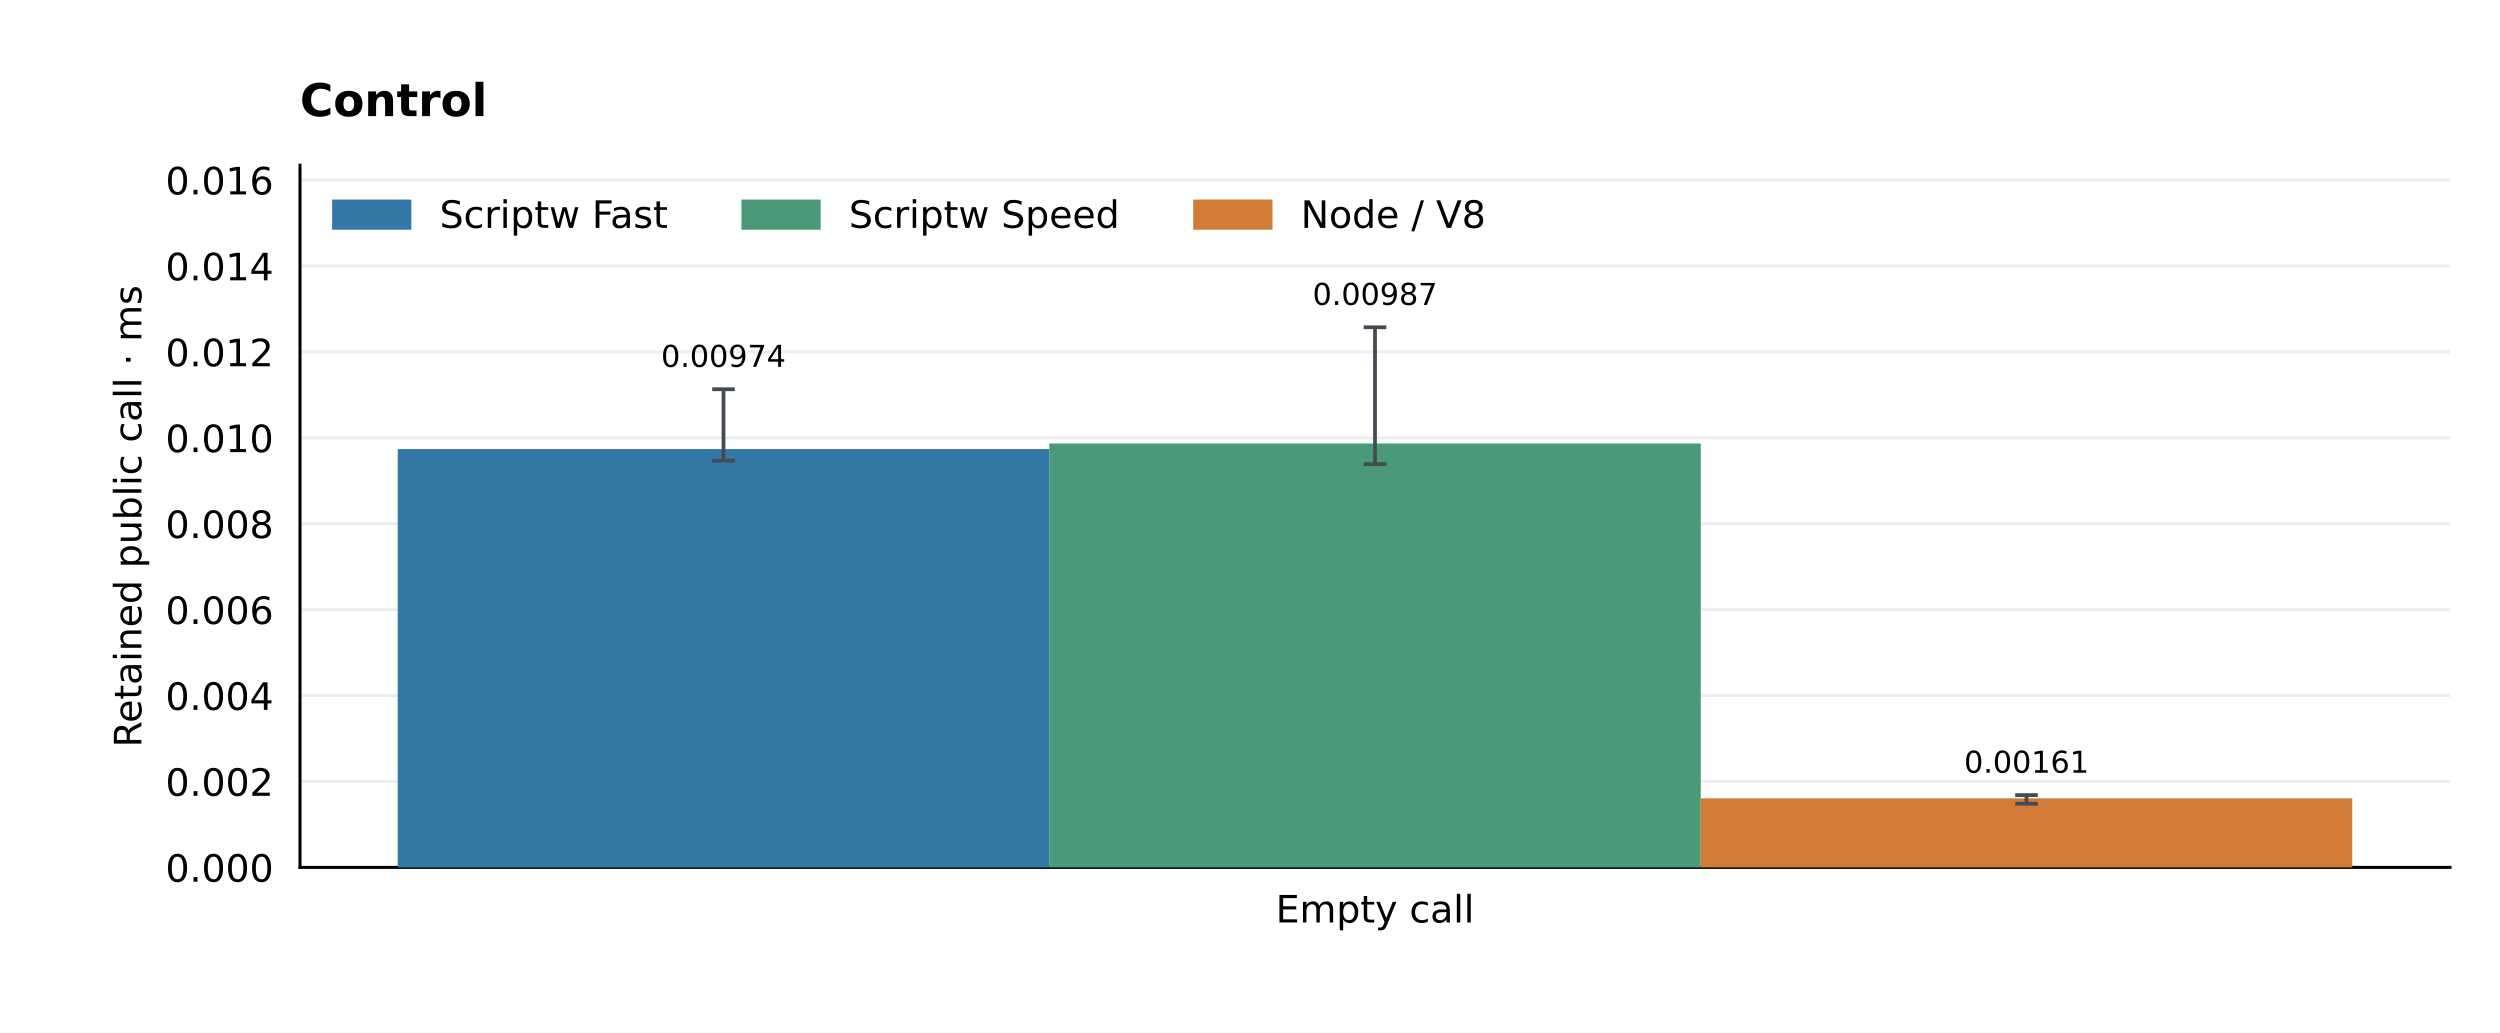
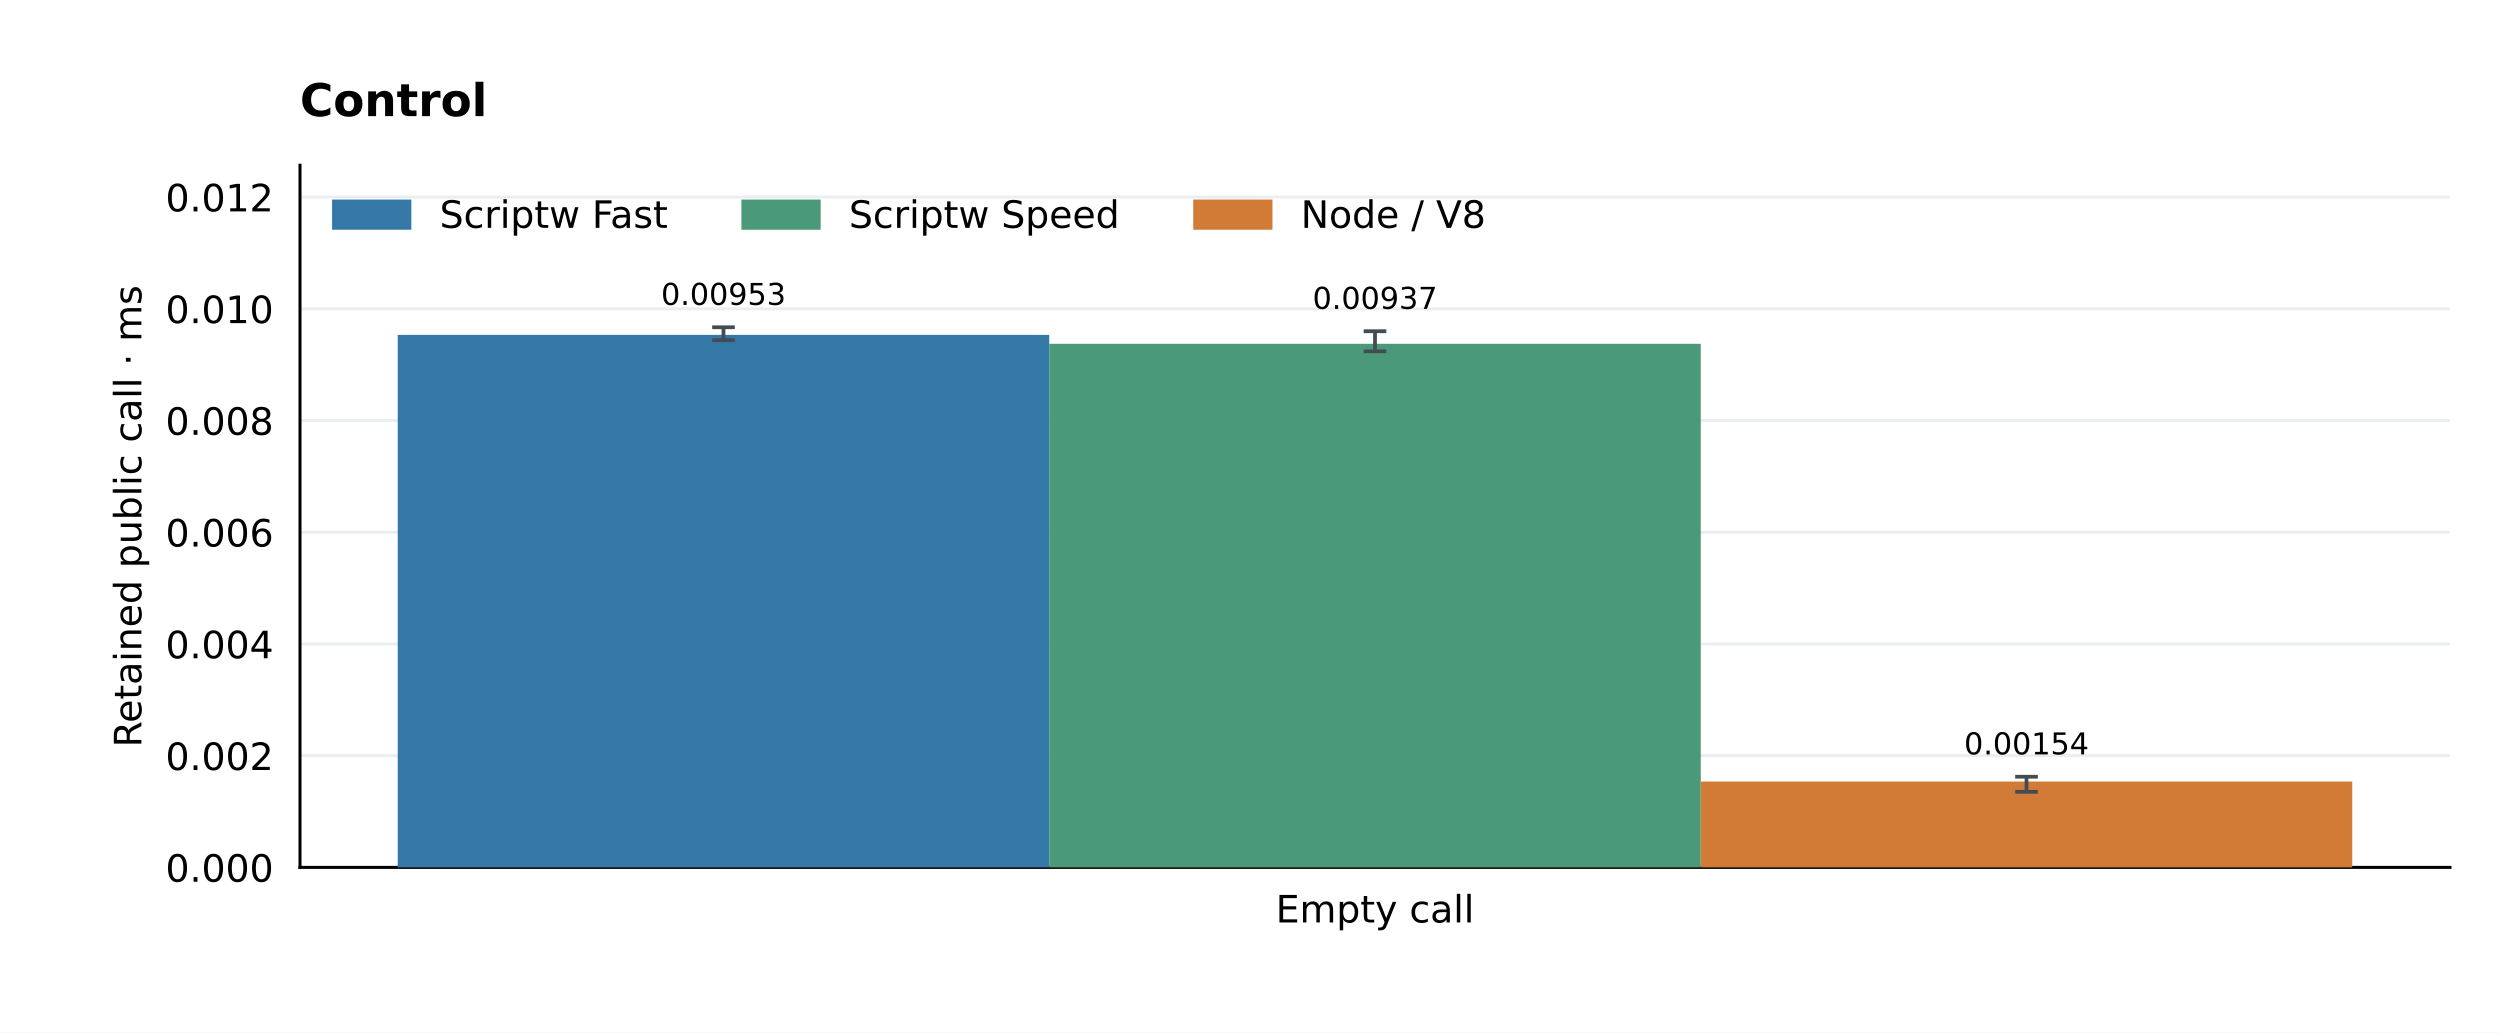
<svg xmlns="http://www.w3.org/2000/svg" xmlns:xlink="http://www.w3.org/1999/xlink" width="662.4pt" height="273.6pt" viewBox="0 0 662.4 273.6" version="1.1">
  <defs>
    <style type="text/css">*{stroke-linejoin: round; stroke-linecap: butt}</style>
  </defs>
  <g id="figure_1">
    <g id="patch_1">
      <path d="M 0 273.6 L 662.4 273.6 L 662.4 0 L 0 0 z " style="fill: #ffffff" />
    </g>
    <g id="axes_1">
      <g id="patch_2">
        <path d="M 79.488 229.824 L 649.152 229.824 L 649.152 43.776 L 79.488 43.776 z " style="fill: #ffffff" />
      </g>
      <g id="matplotlib.axis_1">
        <g id="xtick_1">
          <g id="line2d_1" />
          <g id="text_1">
            <text style="font-size: 10px; font-family: 'DejaVu Sans'; text-anchor: middle" x="364.32" y="244.422" transform="rotate(-0 364.32 244.4224)">Empty call</text>
          </g>
        </g>
      </g>
      <g id="matplotlib.axis_2">
        <g id="ytick_1">
          <g id="line2d_2">
            <path d="M 79.488 229.824 L 649.152 229.824 " clip-path="url(#p7858e82f89)" style="fill: none; stroke: #eaeef2; stroke-width: 0.8; stroke-linecap: square" />
          </g>
          <g id="line2d_3" />
          <g id="text_2">
            <text style="font-size: 10px; font-family: 'DejaVu Sans'; text-anchor: end" x="72.488" y="233.623" transform="rotate(-0 72.488 233.6228)">0.000</text>
          </g>
        </g>
        <g id="ytick_2">
          <g id="line2d_4">
-             <path d="M 79.488 207.061 L 649.152 207.061 " clip-path="url(#p7858e82f89)" style="fill: none; stroke: #eaeef2; stroke-width: 0.8; stroke-linecap: square" />
+             <path d="M 79.488 200.221 L 649.152 200.221 " clip-path="url(#p7858e82f89)" style="fill: none; stroke: #eaeef2; stroke-width: 0.8; stroke-linecap: square" />
          </g>
          <g id="line2d_5" />
          <g id="text_3">
-             <text style="font-size: 10px; font-family: 'DejaVu Sans'; text-anchor: end" x="72.488" y="210.859" transform="rotate(-0 72.488 210.8594)">0.002</text>
+             <text style="font-size: 10px; font-family: 'DejaVu Sans'; text-anchor: end" x="72.488" y="204.02" transform="rotate(-0 72.488 204.0202)">0.002</text>
          </g>
        </g>
        <g id="ytick_3">
          <g id="line2d_6">
-             <path d="M 79.488 184.297 L 649.152 184.297 " clip-path="url(#p7858e82f89)" style="fill: none; stroke: #eaeef2; stroke-width: 0.8; stroke-linecap: square" />
+             <path d="M 79.488 170.619 L 649.152 170.619 " clip-path="url(#p7858e82f89)" style="fill: none; stroke: #eaeef2; stroke-width: 0.8; stroke-linecap: square" />
          </g>
          <g id="line2d_7" />
          <g id="text_4">
-             <text style="font-size: 10px; font-family: 'DejaVu Sans'; text-anchor: end" x="72.488" y="188.096" transform="rotate(-0 72.488 188.0959)">0.004</text>
+             <text style="font-size: 10px; font-family: 'DejaVu Sans'; text-anchor: end" x="72.488" y="174.418" transform="rotate(-0 72.488 174.4176)">0.004</text>
          </g>
        </g>
        <g id="ytick_4">
          <g id="line2d_8">
-             <path d="M 79.488 161.534 L 649.152 161.534 " clip-path="url(#p7858e82f89)" style="fill: none; stroke: #eaeef2; stroke-width: 0.8; stroke-linecap: square" />
+             <path d="M 79.488 141.016 L 649.152 141.016 " clip-path="url(#p7858e82f89)" style="fill: none; stroke: #eaeef2; stroke-width: 0.8; stroke-linecap: square" />
          </g>
          <g id="line2d_9" />
          <g id="text_5">
-             <text style="font-size: 10px; font-family: 'DejaVu Sans'; text-anchor: end" x="72.488" y="165.332" transform="rotate(-0 72.488 165.3325)">0.006</text>
+             <text style="font-size: 10px; font-family: 'DejaVu Sans'; text-anchor: end" x="72.488" y="144.815" transform="rotate(-0 72.488 144.815)">0.006</text>
          </g>
        </g>
        <g id="ytick_5">
          <g id="line2d_10">
-             <path d="M 79.488 138.77 L 649.152 138.77 " clip-path="url(#p7858e82f89)" style="fill: none; stroke: #eaeef2; stroke-width: 0.8; stroke-linecap: square" />
+             <path d="M 79.488 111.414 L 649.152 111.414 " clip-path="url(#p7858e82f89)" style="fill: none; stroke: #eaeef2; stroke-width: 0.8; stroke-linecap: square" />
          </g>
          <g id="line2d_11" />
          <g id="text_6">
-             <text style="font-size: 10px; font-family: 'DejaVu Sans'; text-anchor: end" x="72.488" y="142.569" transform="rotate(-0 72.488 142.569)">0.008</text>
+             <text style="font-size: 10px; font-family: 'DejaVu Sans'; text-anchor: end" x="72.488" y="115.212" transform="rotate(-0 72.488 115.2124)">0.008</text>
          </g>
        </g>
        <g id="ytick_6">
          <g id="line2d_12">
-             <path d="M 79.488 116.007 L 649.152 116.007 " clip-path="url(#p7858e82f89)" style="fill: none; stroke: #eaeef2; stroke-width: 0.8; stroke-linecap: square" />
+             <path d="M 79.488 81.811 L 649.152 81.811 " clip-path="url(#p7858e82f89)" style="fill: none; stroke: #eaeef2; stroke-width: 0.8; stroke-linecap: square" />
          </g>
          <g id="line2d_13" />
          <g id="text_7">
-             <text style="font-size: 10px; font-family: 'DejaVu Sans'; text-anchor: end" x="72.488" y="119.806" transform="rotate(-0 72.488 119.8055)">0.010</text>
+             <text style="font-size: 10px; font-family: 'DejaVu Sans'; text-anchor: end" x="72.488" y="85.61" transform="rotate(-0 72.488 85.60975)">0.010</text>
          </g>
        </g>
        <g id="ytick_7">
          <g id="line2d_14">
-             <path d="M 79.488 93.243 L 649.152 93.243 " clip-path="url(#p7858e82f89)" style="fill: none; stroke: #eaeef2; stroke-width: 0.8; stroke-linecap: square" />
+             <path d="M 79.488 52.208 L 649.152 52.208 " clip-path="url(#p7858e82f89)" style="fill: none; stroke: #eaeef2; stroke-width: 0.8; stroke-linecap: square" />
          </g>
          <g id="line2d_15" />
          <g id="text_8">
-             <text style="font-size: 10px; font-family: 'DejaVu Sans'; text-anchor: end" x="72.488" y="97.042" transform="rotate(-0 72.488 97.04209)">0.012</text>
+             <text style="font-size: 10px; font-family: 'DejaVu Sans'; text-anchor: end" x="72.488" y="56.007" transform="rotate(-0 72.488 56.00713)">0.012</text>
          </g>
        </g>
-         <g id="ytick_8">
-           <g id="line2d_16">
-             <path d="M 79.488 70.48 L 649.152 70.48 " clip-path="url(#p7858e82f89)" style="fill: none; stroke: #eaeef2; stroke-width: 0.8; stroke-linecap: square" />
-           </g>
-           <g id="line2d_17" />
-           <g id="text_9">
-             <text style="font-size: 10px; font-family: 'DejaVu Sans'; text-anchor: end" x="72.488" y="74.279" transform="rotate(-0 72.488 74.27864)">0.014</text>
-           </g>
-         </g>
-         <g id="ytick_9">
-           <g id="line2d_18">
-             <path d="M 79.488 47.716 L 649.152 47.716 " clip-path="url(#p7858e82f89)" style="fill: none; stroke: #eaeef2; stroke-width: 0.8; stroke-linecap: square" />
-           </g>
-           <g id="line2d_19" />
-           <g id="text_10">
-             <text style="font-size: 10px; font-family: 'DejaVu Sans'; text-anchor: end" x="72.488" y="51.515" transform="rotate(-0 72.488 51.51518)">0.016</text>
-           </g>
-         </g>
-         <g id="text_11">
+         <g id="text_9">
          <text style="font-size: 10px; font-family: 'DejaVu Sans'; text-anchor: middle" x="37.458" y="136.8" transform="rotate(-90 37.45753 136.8)">Retained public call · ms</text>
        </g>
      </g>
      <g id="patch_3">
        <path d="M 79.488 229.824 L 79.488 43.776 " style="fill: none; stroke: #000000; stroke-width: 0.8; stroke-linejoin: miter; stroke-linecap: square" />
      </g>
      <g id="patch_4">
        <path d="M 79.488 229.824 L 649.152 229.824 " style="fill: none; stroke: #000000; stroke-width: 0.8; stroke-linejoin: miter; stroke-linecap: square" />
      </g>
      <g id="patch_5">
-         <path d="M 105.382 229.824 L 278.007 229.824 L 278.007 118.983 L 105.382 118.983 z " clip-path="url(#p7858e82f89)" style="fill: #3478a8" />
+         <path d="M 105.382 229.824 L 278.007 229.824 L 278.007 88.723 L 105.382 88.723 z " clip-path="url(#p7858e82f89)" style="fill: #3478a8" />
+       </g>
+       <g id="text_10">
+         <text style="font-size: 8px; font-family: 'DejaVu Sans'; text-anchor: middle" x="191.695" y="80.788" transform="rotate(-0 191.6945 80.78828)">0.00953</text>
+       </g>
+       <g id="patch_6">
+         <path d="M 278.007 229.824 L 450.633 229.824 L 450.633 91.091 L 278.007 91.091 z " clip-path="url(#p7858e82f89)" style="fill: #4a9a79" />
+       </g>
+       <g id="text_11">
+         <text style="font-size: 8px; font-family: 'DejaVu Sans'; text-anchor: middle" x="364.32" y="81.839" transform="rotate(-0 364.32 81.83917)">0.00937</text>
+       </g>
+       <g id="patch_7">
+         <path d="M 450.633 229.824 L 623.258 229.824 L 623.258 207.067 L 450.633 207.067 z " clip-path="url(#p7858e82f89)" style="fill: #d17b36" />
      </g>
      <g id="text_12">
-         <text style="font-size: 8px; font-family: 'DejaVu Sans'; text-anchor: middle" x="191.695" y="97.212" transform="rotate(-0 191.6945 97.21211)">0.00974</text>
-       </g>
-       <g id="patch_6">
-         <path d="M 278.007 229.824 L 450.633 229.824 L 450.633 117.503 L 278.007 117.503 z " clip-path="url(#p7858e82f89)" style="fill: #4a9a79" />
+         <text style="font-size: 8px; font-family: 'DejaVu Sans'; text-anchor: middle" x="536.945" y="199.88" transform="rotate(-0 536.9455 199.8796)">0.00154</text>
      </g>
      <g id="text_13">
-         <text style="font-size: 8px; font-family: 'DejaVu Sans'; text-anchor: middle" x="364.32" y="80.788" transform="rotate(-0 364.32 80.78828)">0.00987</text>
-       </g>
-       <g id="patch_7">
-         <path d="M 450.633 229.824 L 623.258 229.824 L 623.258 211.522 L 450.633 211.522 z " clip-path="url(#p7858e82f89)" style="fill: #d17b36" />
-       </g>
-       <g id="text_14">
-         <text style="font-size: 8px; font-family: 'DejaVu Sans'; text-anchor: middle" x="536.945" y="204.747" transform="rotate(-0 536.9455 204.7467)">0.00161</text>
-       </g>
-       <g id="text_15">
        <text style="font-weight: 700; font-size: 12px; font-family: 'DejaVu Sans'; text-anchor: start" x="79.488" y="30.776" transform="rotate(-0 79.488 30.776)">Control</text>
      </g>
      <g id="LineCollection_1">
-         <path d="M 191.695 122.062 L 191.695 103.134 " clip-path="url(#p7858e82f89)" style="fill: none; stroke: #444b52" />
+         <path d="M 191.695 90.129 L 191.695 86.71 " clip-path="url(#p7858e82f89)" style="fill: none; stroke: #444b52" />
      </g>
-       <g id="line2d_20">
+       <g id="line2d_16">
        <defs>
          <path id="mb04b10a1a6" d="M 3 0 L -3 -0 " style="stroke: #444b52" />
        </defs>
        <g clip-path="url(#p7858e82f89)">
-           <use xlink:href="#mb04b10a1a6" x="191.695" y="122.062" style="fill: #1f77b4; stroke: #444b52" />
+           <use xlink:href="#mb04b10a1a6" x="191.695" y="90.129" style="fill: #1f77b4; stroke: #444b52" />
+         </g>
+       </g>
+       <g id="line2d_17">
+         <g clip-path="url(#p7858e82f89)">
+           <use xlink:href="#mb04b10a1a6" x="191.695" y="86.71" style="fill: #1f77b4; stroke: #444b52" />
+         </g>
+       </g>
+       <g id="LineCollection_2">
+         <path d="M 364.32 93.09 L 364.32 87.761 " clip-path="url(#p7858e82f89)" style="fill: none; stroke: #444b52" />
+       </g>
+       <g id="line2d_18">
+         <g clip-path="url(#p7858e82f89)">
+           <use xlink:href="#mb04b10a1a6" x="364.32" y="93.09" style="fill: #1f77b4; stroke: #444b52" />
+         </g>
+       </g>
+       <g id="line2d_19">
+         <g clip-path="url(#p7858e82f89)">
+           <use xlink:href="#mb04b10a1a6" x="364.32" y="87.761" style="fill: #1f77b4; stroke: #444b52" />
+         </g>
+       </g>
+       <g id="LineCollection_3">
+         <path d="M 536.945 209.798 L 536.945 205.801 " clip-path="url(#p7858e82f89)" style="fill: none; stroke: #444b52" />
+       </g>
+       <g id="line2d_20">
+         <g clip-path="url(#p7858e82f89)">
+           <use xlink:href="#mb04b10a1a6" x="536.945" y="209.798" style="fill: #1f77b4; stroke: #444b52" />
        </g>
      </g>
      <g id="line2d_21">
        <g clip-path="url(#p7858e82f89)">
-           <use xlink:href="#mb04b10a1a6" x="191.695" y="103.134" style="fill: #1f77b4; stroke: #444b52" />
-         </g>
-       </g>
-       <g id="LineCollection_2">
-         <path d="M 364.32 122.972 L 364.32 86.71 " clip-path="url(#p7858e82f89)" style="fill: none; stroke: #444b52" />
-       </g>
-       <g id="line2d_22">
-         <g clip-path="url(#p7858e82f89)">
-           <use xlink:href="#mb04b10a1a6" x="364.32" y="122.972" style="fill: #1f77b4; stroke: #444b52" />
-         </g>
-       </g>
-       <g id="line2d_23">
-         <g clip-path="url(#p7858e82f89)">
-           <use xlink:href="#mb04b10a1a6" x="364.32" y="86.71" style="fill: #1f77b4; stroke: #444b52" />
-         </g>
-       </g>
-       <g id="LineCollection_3">
-         <path d="M 536.945 212.956 L 536.945 210.669 " clip-path="url(#p7858e82f89)" style="fill: none; stroke: #444b52" />
-       </g>
-       <g id="line2d_24">
-         <g clip-path="url(#p7858e82f89)">
-           <use xlink:href="#mb04b10a1a6" x="536.945" y="212.956" style="fill: #1f77b4; stroke: #444b52" />
-         </g>
-       </g>
-       <g id="line2d_25">
-         <g clip-path="url(#p7858e82f89)">
-           <use xlink:href="#mb04b10a1a6" x="536.945" y="210.669" style="fill: #1f77b4; stroke: #444b52" />
+           <use xlink:href="#mb04b10a1a6" x="536.945" y="205.801" style="fill: #1f77b4; stroke: #444b52" />
        </g>
      </g>
      <g id="legend_1">
        <g id="patch_8">
          <path d="M 88.488 60.374 L 108.488 60.374 L 108.488 53.374 L 88.488 53.374 z " style="fill: #3478a8; stroke: #3478a8; stroke-linejoin: miter" />
        </g>
-         <g id="text_16">
+         <g id="text_14">
          <text style="font-size: 10px; font-family: 'DejaVu Sans'; text-anchor: start" x="116.488" y="60.374" transform="rotate(-0 116.488 60.37444)">Scriptw Fast</text>
        </g>
        <g id="patch_9">
          <path d="M 196.941 60.374 L 216.941 60.374 L 216.941 53.374 L 196.941 53.374 z " style="fill: #4a9a79; stroke: #4a9a79; stroke-linejoin: miter" />
        </g>
-         <g id="text_17">
+         <g id="text_15">
          <text style="font-size: 10px; font-family: 'DejaVu Sans'; text-anchor: start" x="224.941" y="60.374" transform="rotate(-0 224.9411 60.37444)">Scriptw Speed</text>
        </g>
        <g id="patch_10">
          <path d="M 316.654 60.374 L 336.654 60.374 L 336.654 53.374 L 316.654 53.374 z " style="fill: #d17b36; stroke: #d17b36; stroke-linejoin: miter" />
        </g>
-         <g id="text_18">
+         <g id="text_16">
          <text style="font-size: 10px; font-family: 'DejaVu Sans'; text-anchor: start" x="344.654" y="60.374" transform="rotate(-0 344.6536 60.37444)">Node / V8</text>
        </g>
      </g>
    </g>
  </g>
  <defs>
    <clipPath id="p7858e82f89">
      <rect x="79.488" y="43.776" width="569.664" height="186.048" />
    </clipPath>
  </defs>
</svg>
